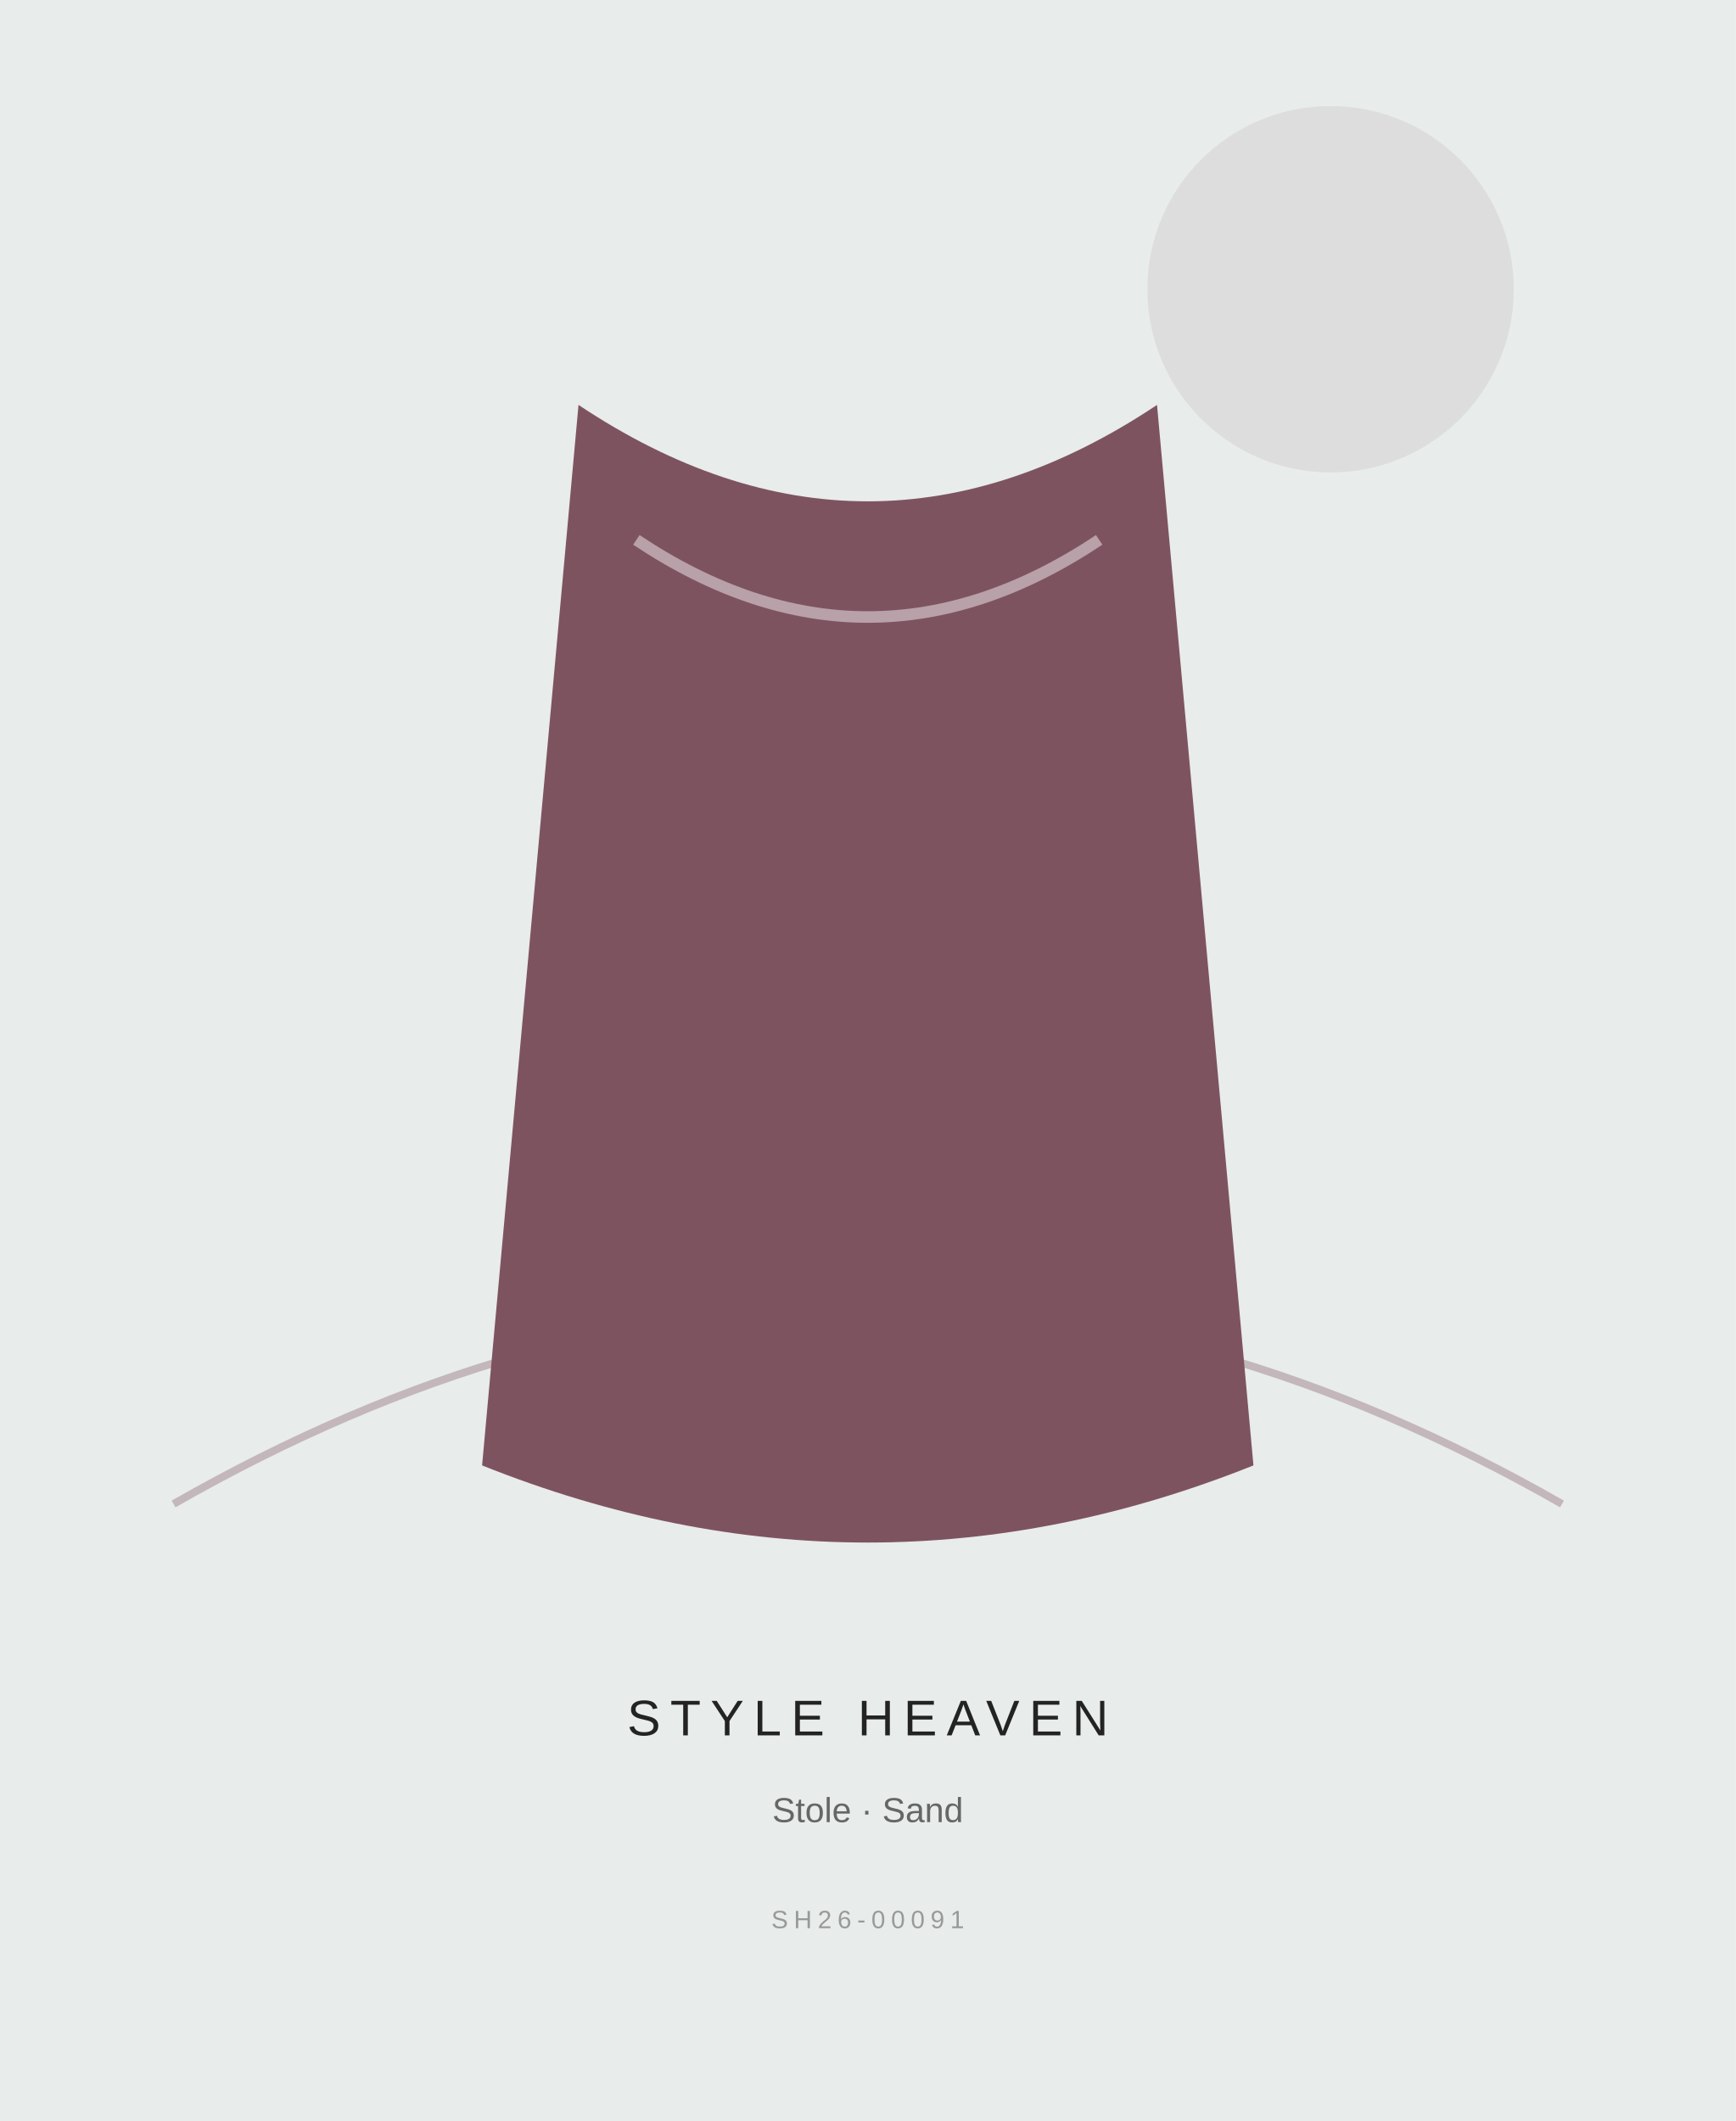
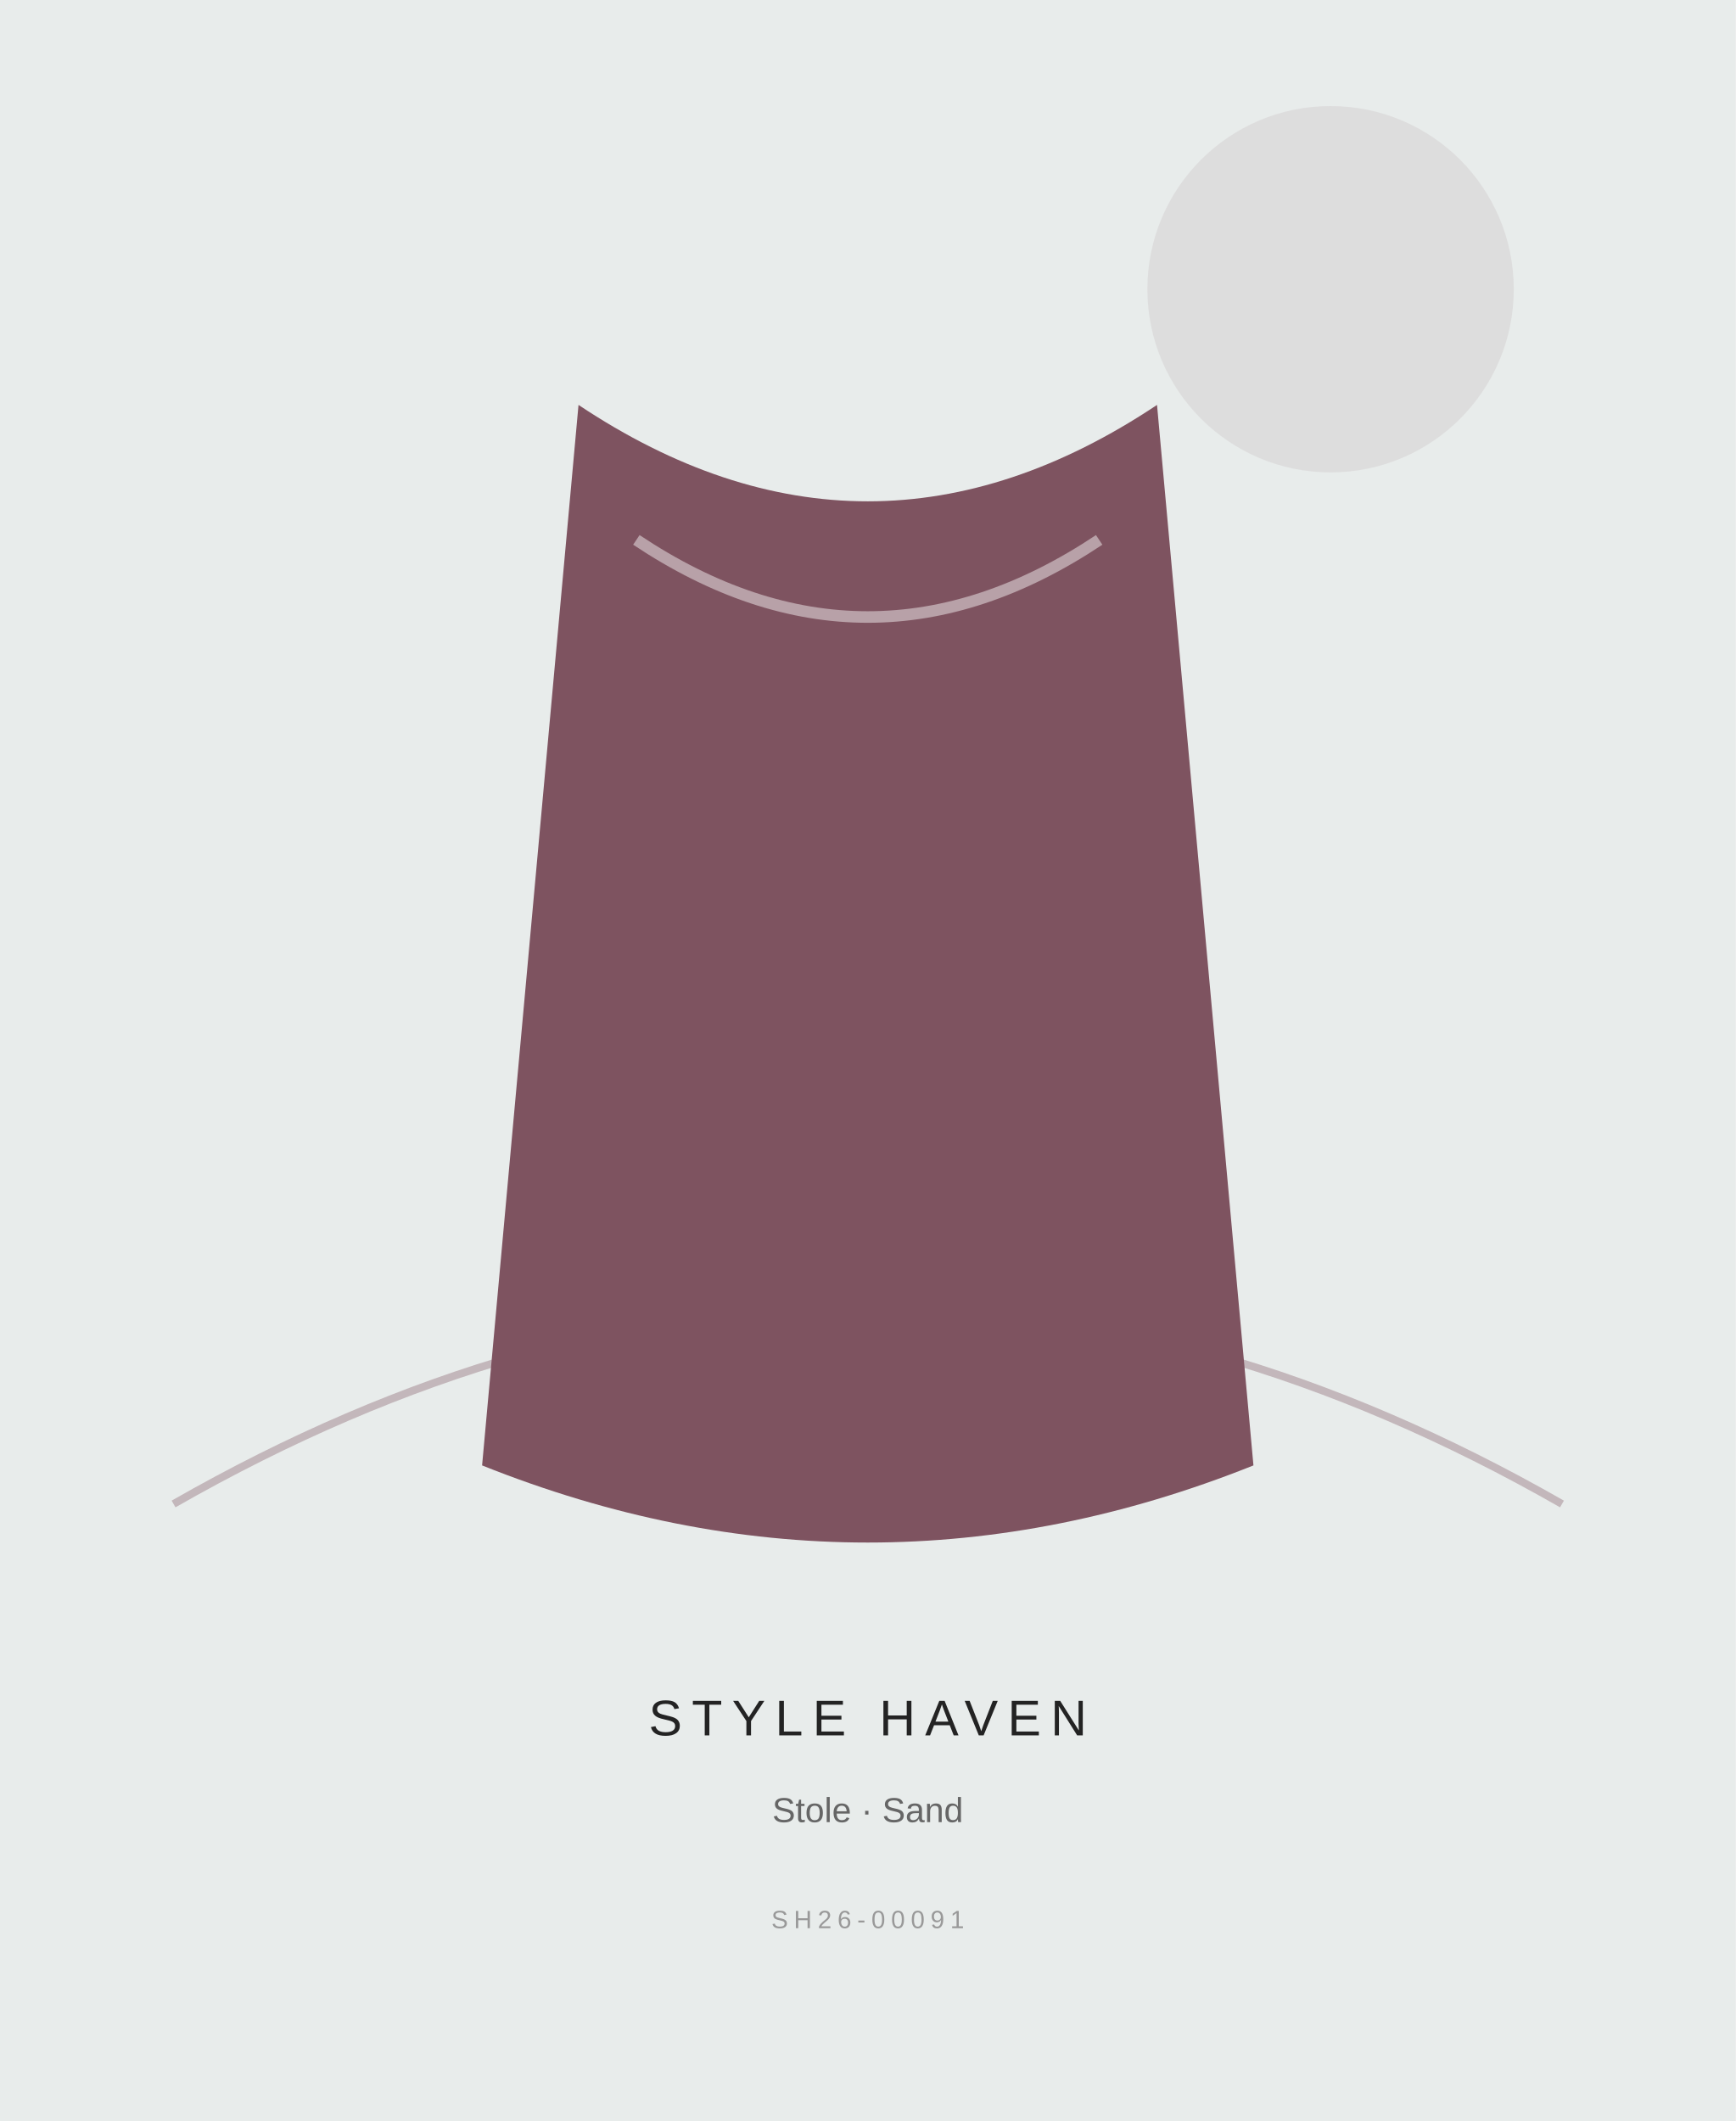
<svg xmlns="http://www.w3.org/2000/svg" viewBox="0 0 900 1100">
  <rect width="900" height="1100" fill="#E8ECEB" />
  <circle cx="690" cy="150" r="95" fill="#7E5360" opacity=".10" />
  <path d="M90 780 Q450 574 810 780" fill="none" stroke="#7E5360" stroke-width="4" opacity=".35" />
  <path d="M300 210 Q450 310 600 210 L650 760 Q450 840 250 760Z" fill="#7E5360" />
  <path d="M330 280 Q450 360 570 280" fill="none" stroke="#fff" stroke-width="6" opacity=".45" />
-   <text x="450" y="900" text-anchor="middle" font-family="Arial,sans-serif" font-size="26" letter-spacing="5" fill="#232323">STYLE HEAVEN</text>
+   <text x="450" y="900" text-anchor="middle" font-family="Arial,sans-serif" font-size="26" letter-spacing="5" fill="#232323">STYLE HAVEN</text>
  <text x="450" y="945" text-anchor="middle" font-family="Arial,sans-serif" font-size="18" fill="#666">Stole · Sand</text>
  <text x="450" y="1000" text-anchor="middle" font-family="Arial,sans-serif" font-size="13" letter-spacing="3" fill="#999">SH26-00091</text>
</svg>
